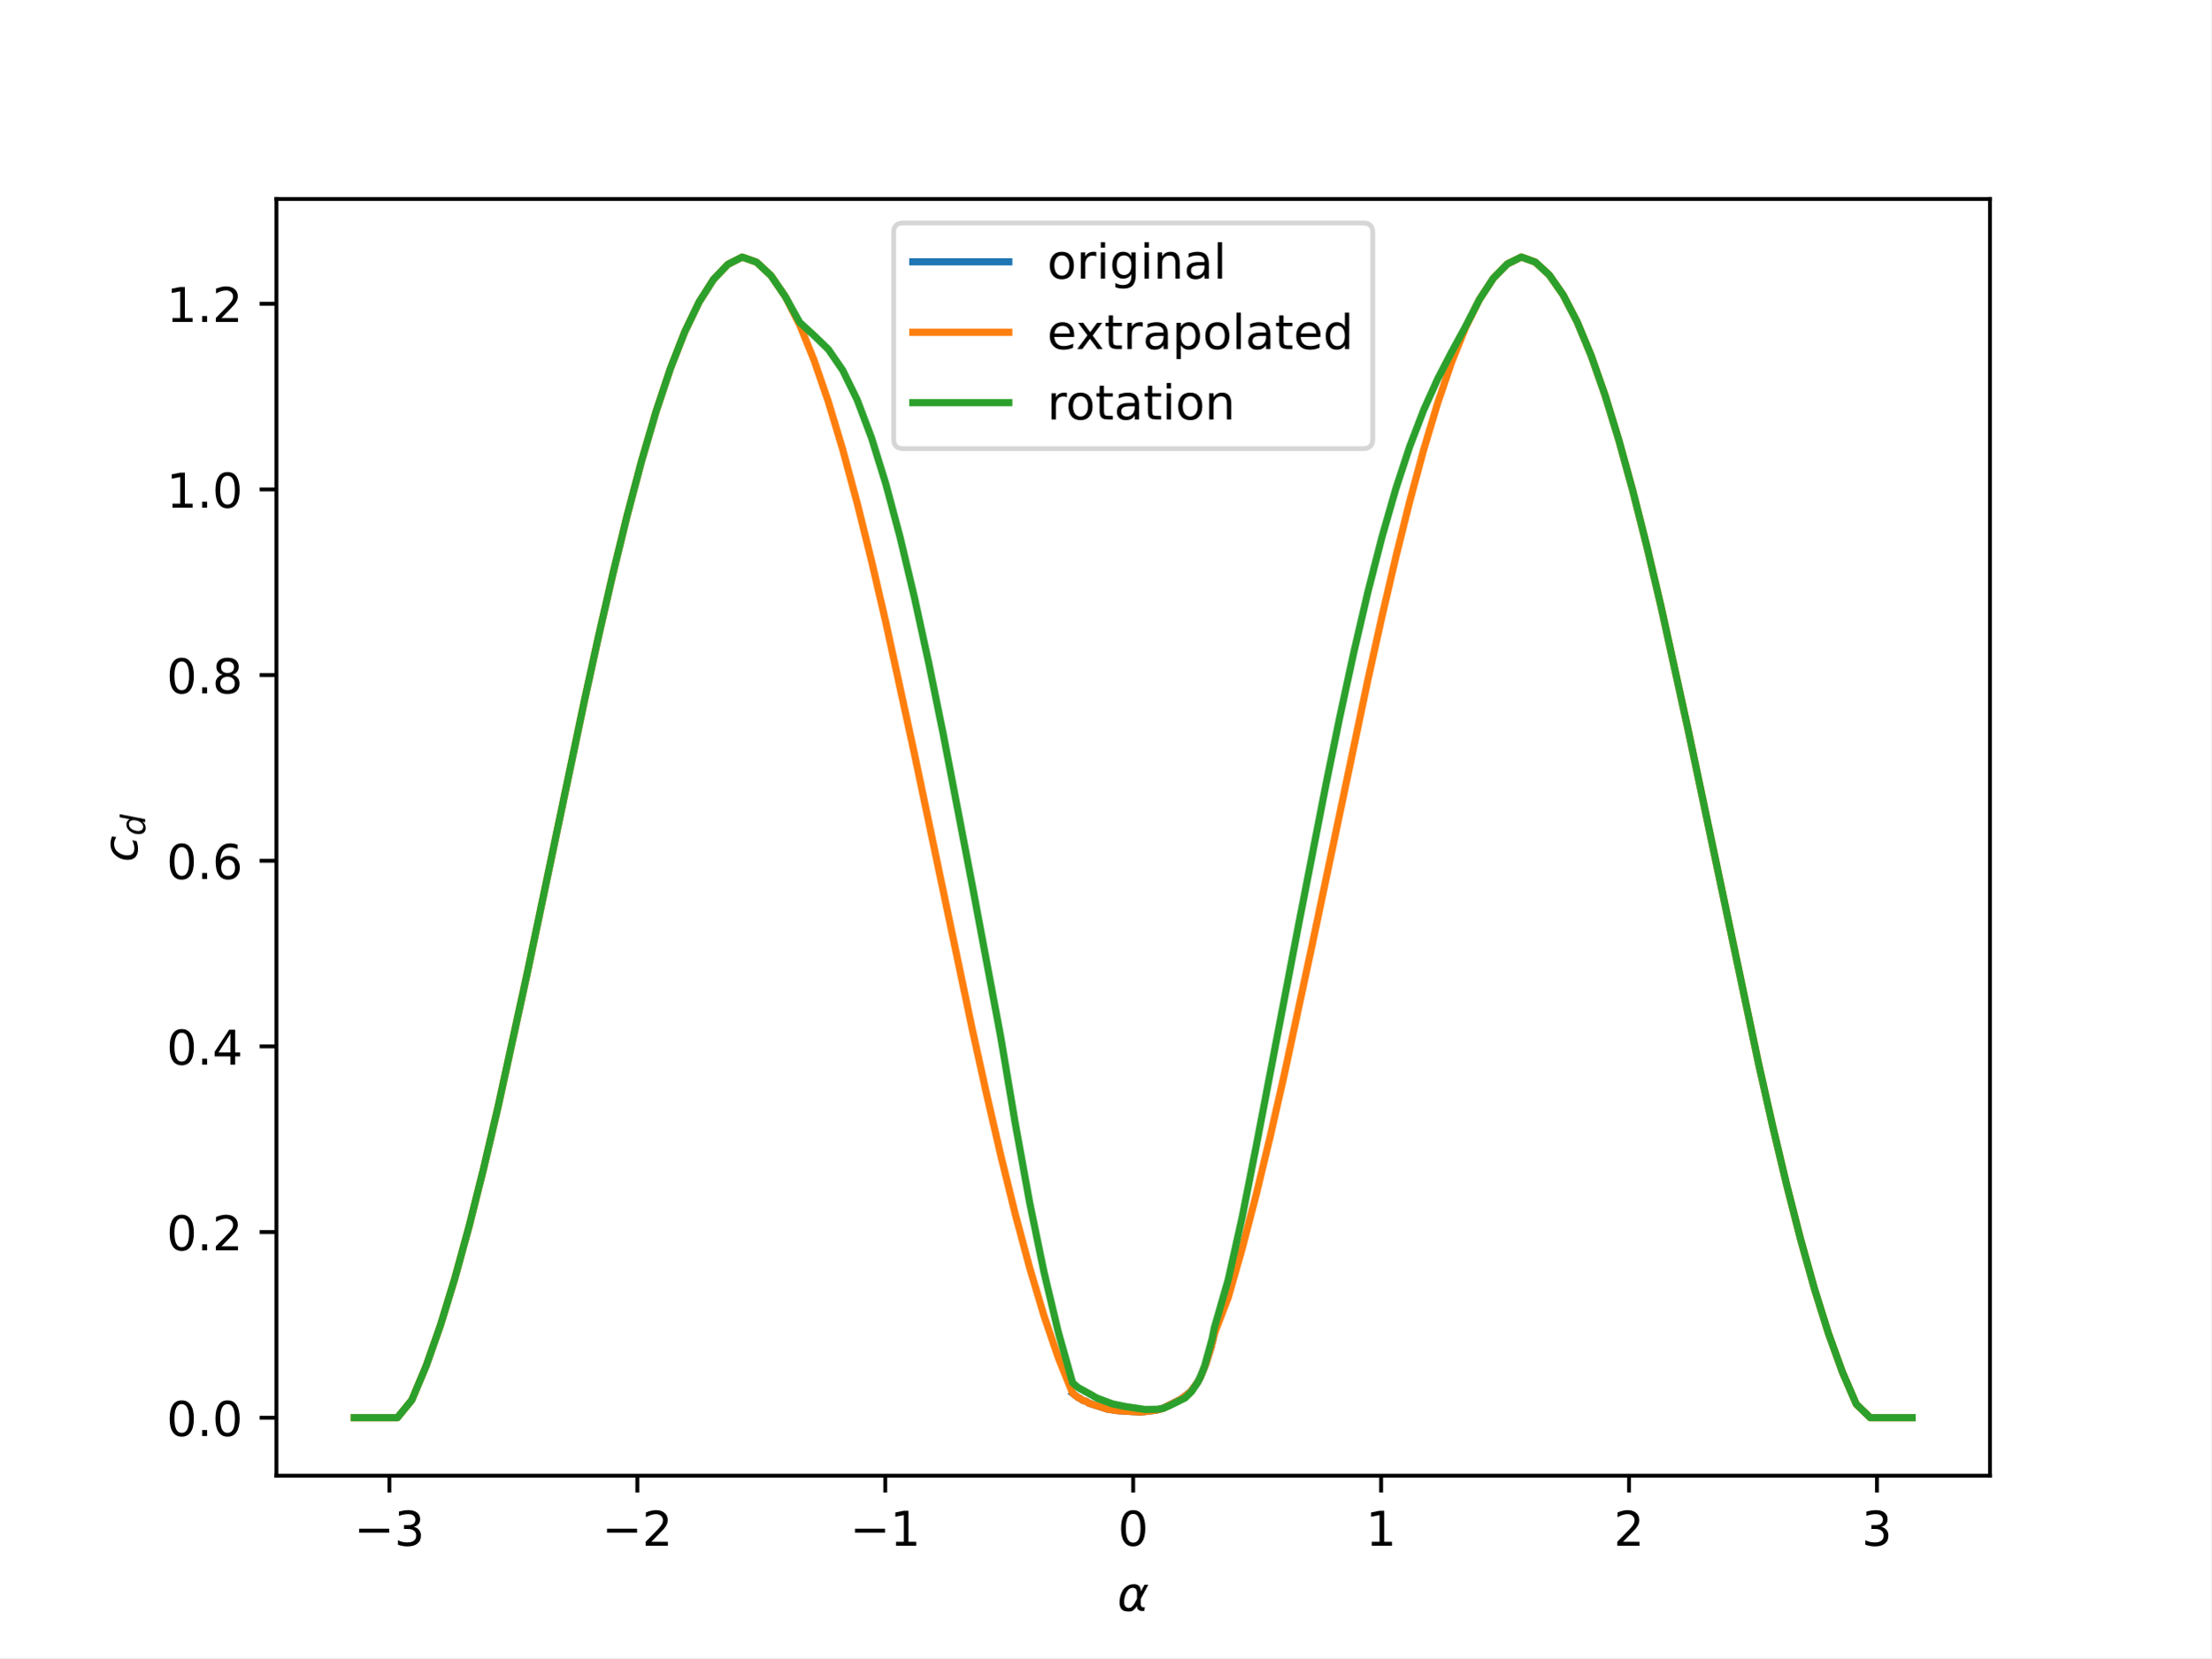
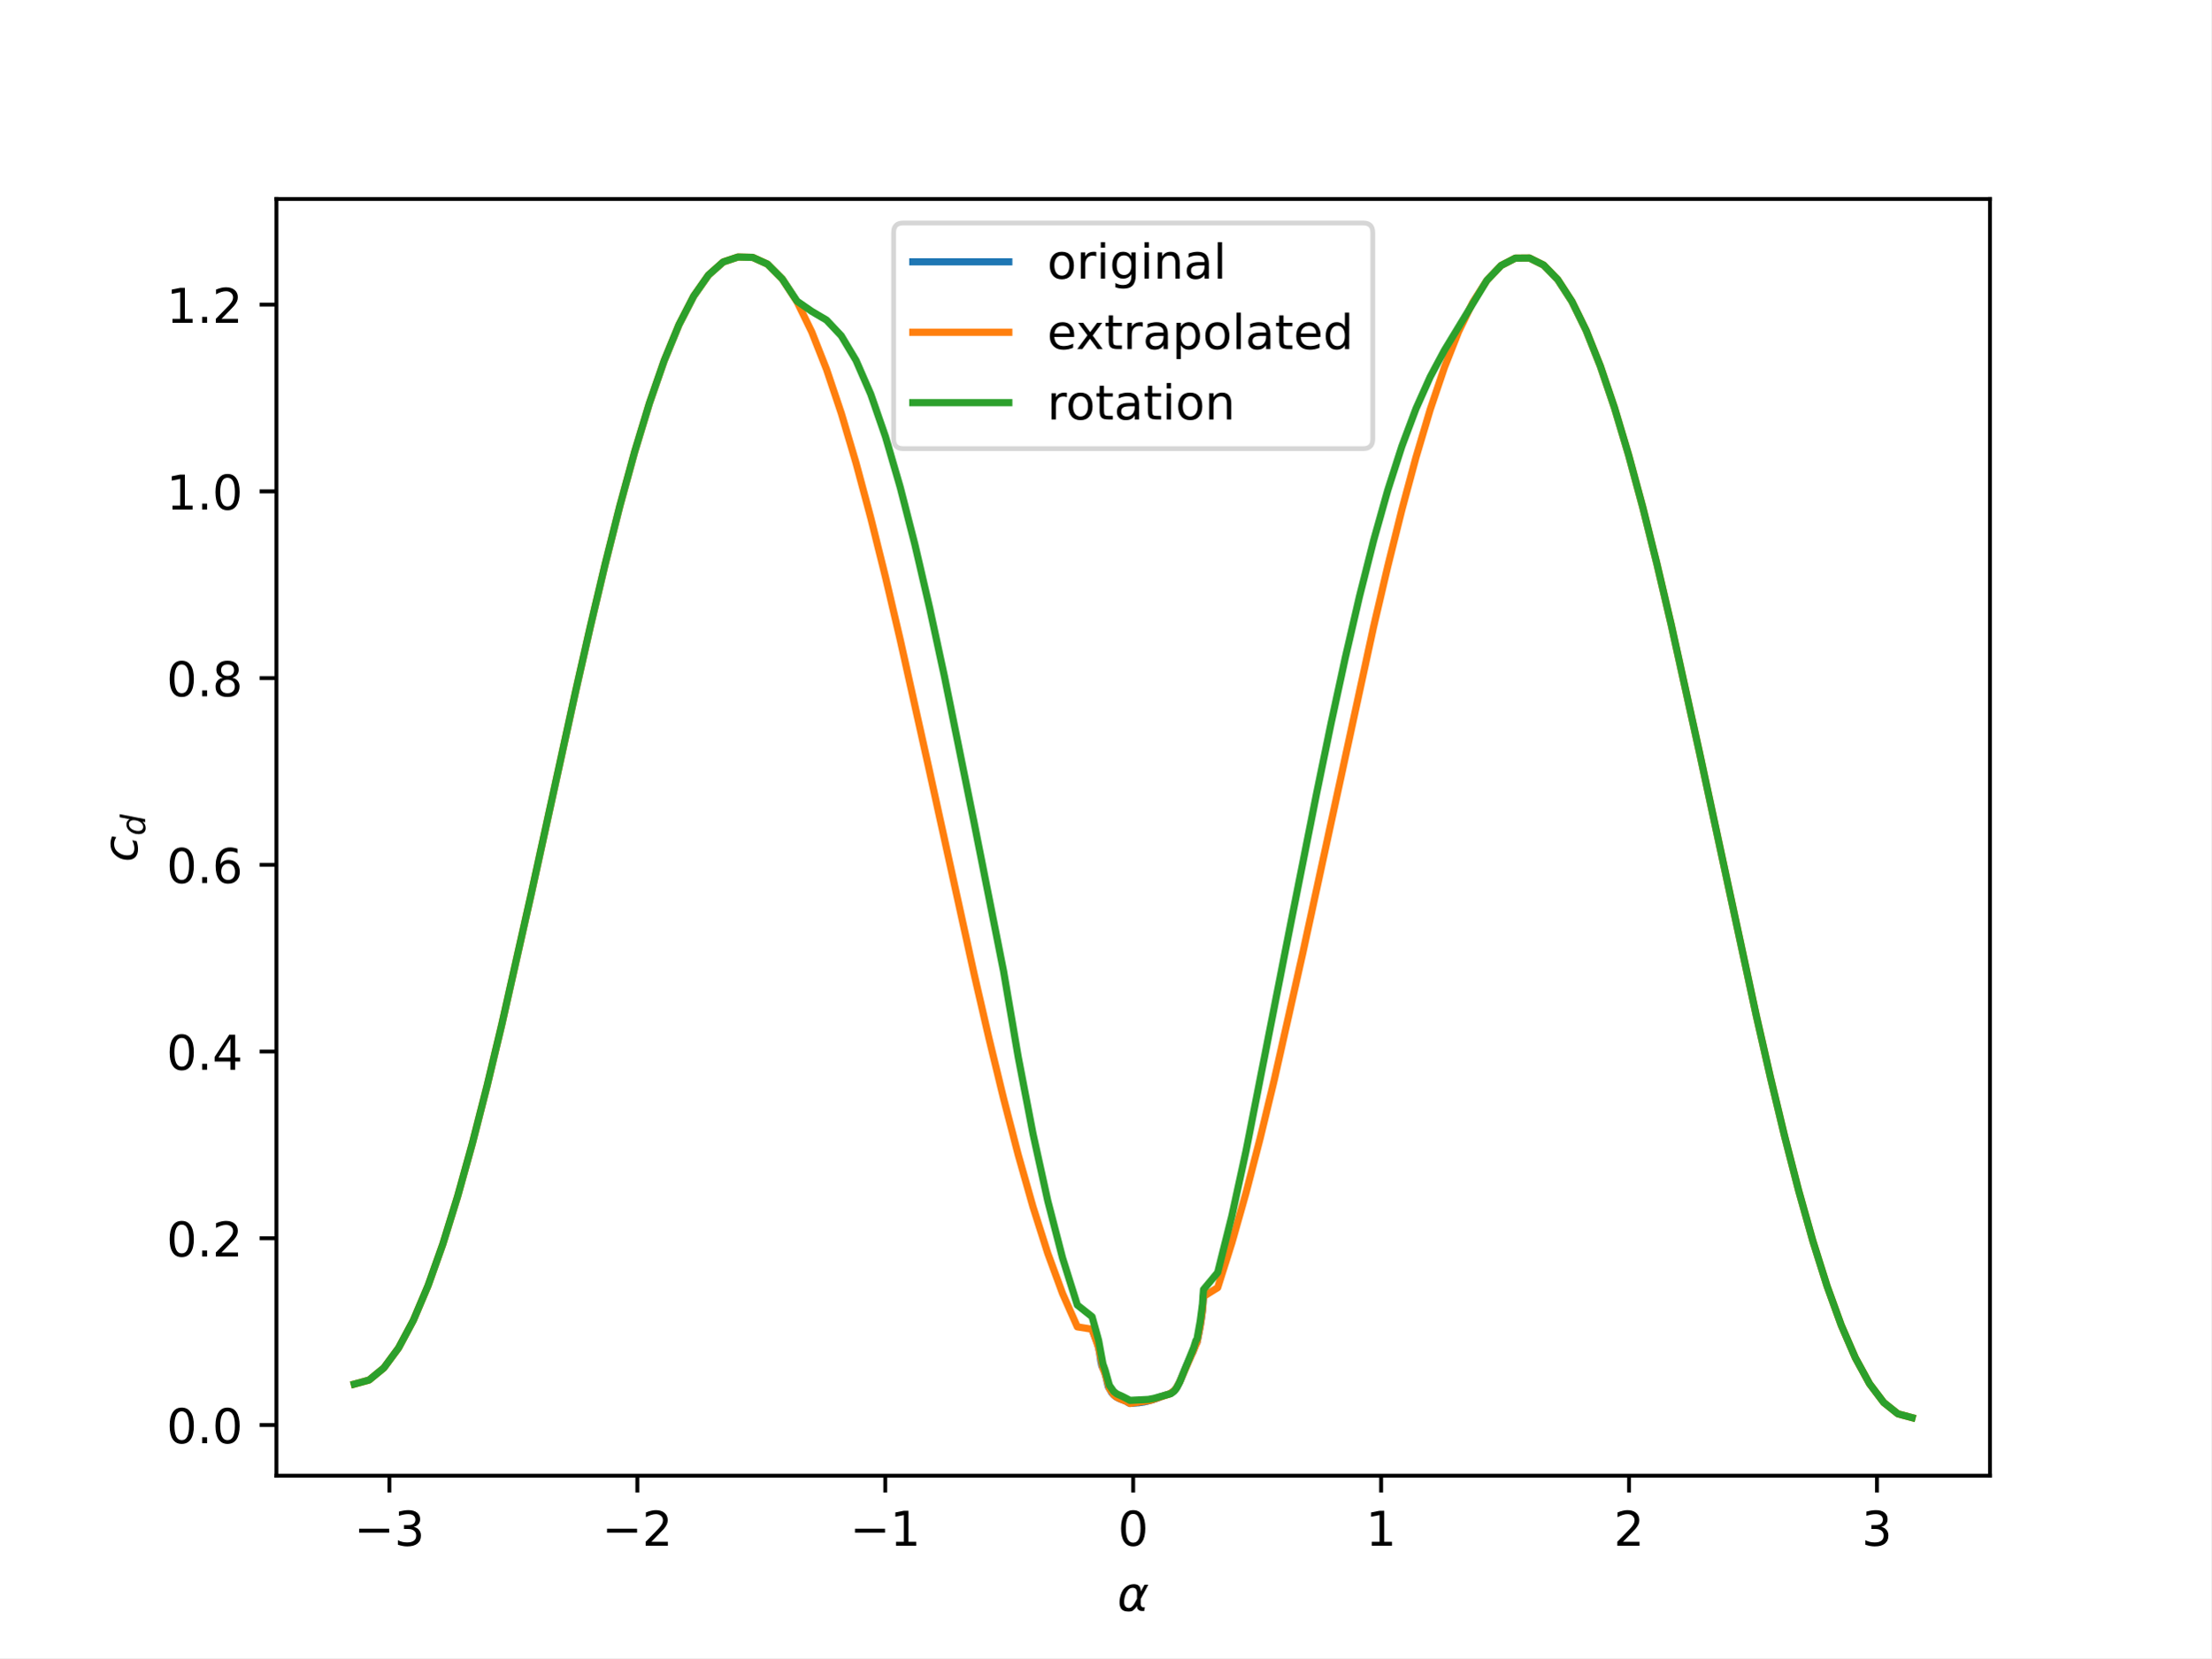
<svg xmlns="http://www.w3.org/2000/svg" xmlns:xlink="http://www.w3.org/1999/xlink" width="460.8pt" height="345.6pt" viewBox="0 0 460.8 345.6" version="1.1">
  <defs>
    <style type="text/css">*{stroke-linejoin: round; stroke-linecap: butt}</style>
  </defs>
  <g id="figure_1">
    <g id="patch_1">
      <path d="M 0 345.6  L 460.8 345.6  L 460.8 0  L 0 0  z " style="fill: #ffffff" />
    </g>
    <g id="axes_1">
      <g id="patch_2">
        <path d="M 57.6 307.584  L 414.72 307.584  L 414.72 41.472  L 57.6 41.472  z " style="fill: #ffffff" />
      </g>
      <g id="matplotlib.axis_1">
        <g id="xtick_1">
          <g id="line2d_1">
            <defs>
-               <path id="m5f6e897b97" d="M 0 0  L 0 3.5  " style="stroke: #000000; stroke-width: 0.8" />
-             </defs>
-             <g>
-               <use xlink:href="#m5f6e897b97" x="81.149" y="307.584" style="stroke: #000000; stroke-width: 0.8" />
+               <path id="m666f9e4e86" d="M 0 0  L 0 3.5  " style="stroke: #000000; stroke-width: 0.8" />
+             </defs>
+             <g>
+               <use xlink:href="#m666f9e4e86" x="81.149" y="307.584" style="stroke: #000000; stroke-width: 0.8" />
            </g>
          </g>
          <g id="text_1">
-             <g transform="translate(73.77778 322.1824)scale(0.1 -0.1)">
+             <g transform="translate(73.77778 322.1824) scale(0.1 -0.1)">
              <defs>
                <path id="DejaVuSans-2212" d="M 678 2272  L 4684 2272  L 4684 1741  L 678 1741  L 678 2272  z " transform="scale(0.015625)" />
                <path id="DejaVuSans-33" d="M 2597 2516  Q 3050 2419 3304 2112  Q 3559 1806 3559 1356  Q 3559 666 3084 287  Q 2609 -91 1734 -91  Q 1441 -91 1130 -33  Q 819 25 488 141  L 488 750  Q 750 597 1062 519  Q 1375 441 1716 441  Q 2309 441 2620 675  Q 2931 909 2931 1356  Q 2931 1769 2642 2001  Q 2353 2234 1838 2234  L 1294 2234  L 1294 2753  L 1863 2753  Q 2328 2753 2575 2939  Q 2822 3125 2822 3475  Q 2822 3834 2567 4026  Q 2313 4219 1838 4219  Q 1578 4219 1281 4162  Q 984 4106 628 3988  L 628 4550  Q 988 4650 1302 4700  Q 1616 4750 1894 4750  Q 2613 4750 3031 4423  Q 3450 4097 3450 3541  Q 3450 3153 3228 2886  Q 3006 2619 2597 2516  z " transform="scale(0.015625)" />
              </defs>
              <use xlink:href="#DejaVuSans-2212" />
              <use xlink:href="#DejaVuSans-33" x="83.789" />
            </g>
          </g>
        </g>
        <g id="xtick_2">
          <g id="line2d_2">
            <g>
-               <use xlink:href="#m5f6e897b97" x="132.819" y="307.584" style="stroke: #000000; stroke-width: 0.8" />
+               <use xlink:href="#m666f9e4e86" x="132.819" y="307.584" style="stroke: #000000; stroke-width: 0.8" />
            </g>
          </g>
          <g id="text_2">
-             <g transform="translate(125.4482 322.1824)scale(0.1 -0.1)">
+             <g transform="translate(125.4482 322.1824) scale(0.1 -0.1)">
              <defs>
                <path id="DejaVuSans-32" d="M 1228 531  L 3431 531  L 3431 0  L 469 0  L 469 531  Q 828 903 1448 1529  Q 2069 2156 2228 2338  Q 2531 2678 2651 2914  Q 2772 3150 2772 3378  Q 2772 3750 2511 3984  Q 2250 4219 1831 4219  Q 1534 4219 1204 4116  Q 875 4013 500 3803  L 500 4441  Q 881 4594 1212 4672  Q 1544 4750 1819 4750  Q 2544 4750 2975 4387  Q 3406 4025 3406 3419  Q 3406 3131 3298 2873  Q 3191 2616 2906 2266  Q 2828 2175 2409 1742  Q 1991 1309 1228 531  z " transform="scale(0.015625)" />
              </defs>
              <use xlink:href="#DejaVuSans-2212" />
              <use xlink:href="#DejaVuSans-32" x="83.789" />
            </g>
          </g>
        </g>
        <g id="xtick_3">
          <g id="line2d_3">
            <g>
-               <use xlink:href="#m5f6e897b97" x="184.49" y="307.584" style="stroke: #000000; stroke-width: 0.8" />
+               <use xlink:href="#m666f9e4e86" x="184.49" y="307.584" style="stroke: #000000; stroke-width: 0.8" />
            </g>
          </g>
          <g id="text_3">
-             <g transform="translate(177.1185 322.1824)scale(0.1 -0.1)">
+             <g transform="translate(177.1185 322.1824) scale(0.1 -0.1)">
              <defs>
                <path id="DejaVuSans-31" d="M 794 531  L 1825 531  L 1825 4091  L 703 3866  L 703 4441  L 1819 4666  L 2450 4666  L 2450 531  L 3481 531  L 3481 0  L 794 0  L 794 531  z " transform="scale(0.015625)" />
              </defs>
              <use xlink:href="#DejaVuSans-2212" />
              <use xlink:href="#DejaVuSans-31" x="83.789" />
            </g>
          </g>
        </g>
        <g id="xtick_4">
          <g id="line2d_4">
            <g>
-               <use xlink:href="#m5f6e897b97" x="236.16" y="307.584" style="stroke: #000000; stroke-width: 0.8" />
+               <use xlink:href="#m666f9e4e86" x="236.16" y="307.584" style="stroke: #000000; stroke-width: 0.8" />
            </g>
          </g>
          <g id="text_4">
-             <g transform="translate(232.9787 322.1824)scale(0.1 -0.1)">
+             <g transform="translate(232.9787 322.1824) scale(0.1 -0.1)">
              <defs>
                <path id="DejaVuSans-30" d="M 2034 4250  Q 1547 4250 1301 3770  Q 1056 3291 1056 2328  Q 1056 1369 1301 889  Q 1547 409 2034 409  Q 2525 409 2770 889  Q 3016 1369 3016 2328  Q 3016 3291 2770 3770  Q 2525 4250 2034 4250  z M 2034 4750  Q 2819 4750 3233 4129  Q 3647 3509 3647 2328  Q 3647 1150 3233 529  Q 2819 -91 2034 -91  Q 1250 -91 836 529  Q 422 1150 422 2328  Q 422 3509 836 4129  Q 1250 4750 2034 4750  z " transform="scale(0.015625)" />
              </defs>
              <use xlink:href="#DejaVuSans-30" />
            </g>
          </g>
        </g>
        <g id="xtick_5">
          <g id="line2d_5">
            <g>
-               <use xlink:href="#m5f6e897b97" x="287.83" y="307.584" style="stroke: #000000; stroke-width: 0.8" />
+               <use xlink:href="#m666f9e4e86" x="287.83" y="307.584" style="stroke: #000000; stroke-width: 0.8" />
            </g>
          </g>
          <g id="text_5">
-             <g transform="translate(284.6491 322.1824)scale(0.1 -0.1)">
+             <g transform="translate(284.6491 322.1824) scale(0.1 -0.1)">
              <use xlink:href="#DejaVuSans-31" />
            </g>
          </g>
        </g>
        <g id="xtick_6">
          <g id="line2d_6">
            <g>
-               <use xlink:href="#m5f6e897b97" x="339.501" y="307.584" style="stroke: #000000; stroke-width: 0.8" />
+               <use xlink:href="#m666f9e4e86" x="339.501" y="307.584" style="stroke: #000000; stroke-width: 0.8" />
            </g>
          </g>
          <g id="text_6">
-             <g transform="translate(336.3195 322.1824)scale(0.1 -0.1)">
+             <g transform="translate(336.3195 322.1824) scale(0.1 -0.1)">
              <use xlink:href="#DejaVuSans-32" />
            </g>
          </g>
        </g>
        <g id="xtick_7">
          <g id="line2d_7">
            <g>
-               <use xlink:href="#m5f6e897b97" x="391.171" y="307.584" style="stroke: #000000; stroke-width: 0.8" />
+               <use xlink:href="#m666f9e4e86" x="391.171" y="307.584" style="stroke: #000000; stroke-width: 0.8" />
            </g>
          </g>
          <g id="text_7">
-             <g transform="translate(387.9899 322.1824)scale(0.1 -0.1)">
+             <g transform="translate(387.9899 322.1824) scale(0.1 -0.1)">
              <use xlink:href="#DejaVuSans-33" />
            </g>
          </g>
        </g>
        <g id="text_8">
-           <g transform="translate(232.86 335.8606)scale(0.1 -0.1)">
+           <g transform="translate(232.86 335.8606) scale(0.1 -0.1)">
            <defs>
              <path id="DejaVuSans-Oblique-3b1" d="M 2619 1628  L 2622 2350  Q 2625 3088 2069 3091  Q 1653 3094 1394 2747  Q 1069 2319 959 1747  Q 825 1059 994 731  Q 1169 397 1547 397  Q 1966 397 2319 1063  L 2619 1628  z M 2166 3578  Q 3141 3594 3128 2584  Q 3128 2584 3616 3500  L 4128 3500  L 3119 1603  L 3109 919  Q 3109 766 3194 638  Q 3291 488 3391 488  L 3669 488  L 3575 0  L 3228 0  Q 2934 0 2722 263  Q 2622 394 2619 669  Q 2416 334 2066 50  Q 1900 -81 1453 -78  Q 722 -72 456 397  Q 184 884 353 1747  Q 534 2675 1009 3097  Q 1544 3569 2166 3578  z " transform="scale(0.015625)" />
            </defs>
            <use xlink:href="#DejaVuSans-Oblique-3b1" transform="translate(0 0.84375)" />
          </g>
        </g>
      </g>
      <g id="matplotlib.axis_2">
        <g id="ytick_1">
          <g id="line2d_8">
            <defs>
-               <path id="m1dc36ccfe3" d="M 0 0  L -3.5 0  " style="stroke: #000000; stroke-width: 0.8" />
-             </defs>
-             <g>
-               <use xlink:href="#m1dc36ccfe3" x="57.6" y="295.507" style="stroke: #000000; stroke-width: 0.8" />
+               <path id="m354deaa682" d="M 0 0  L -3.5 0  " style="stroke: #000000; stroke-width: 0.8" />
+             </defs>
+             <g>
+               <use xlink:href="#m354deaa682" x="57.6" y="297.018" style="stroke: #000000; stroke-width: 0.8" />
            </g>
          </g>
          <g id="text_9">
-             <g transform="translate(34.69687 299.3066)scale(0.1 -0.1)">
+             <g transform="translate(34.69687 300.817) scale(0.1 -0.1)">
              <defs>
                <path id="DejaVuSans-2e" d="M 684 794  L 1344 794  L 1344 0  L 684 0  L 684 794  z " transform="scale(0.015625)" />
              </defs>
              <use xlink:href="#DejaVuSans-30" />
              <use xlink:href="#DejaVuSans-2e" x="63.623" />
              <use xlink:href="#DejaVuSans-30" x="95.41" />
            </g>
          </g>
        </g>
        <g id="ytick_2">
          <g id="line2d_9">
            <g>
-               <use xlink:href="#m1dc36ccfe3" x="57.6" y="256.807" style="stroke: #000000; stroke-width: 0.8" />
+               <use xlink:href="#m354deaa682" x="57.6" y="258.096" style="stroke: #000000; stroke-width: 0.8" />
            </g>
          </g>
          <g id="text_10">
-             <g transform="translate(34.69687 260.6066)scale(0.1 -0.1)">
+             <g transform="translate(34.69687 261.8951) scale(0.1 -0.1)">
              <use xlink:href="#DejaVuSans-30" />
              <use xlink:href="#DejaVuSans-2e" x="63.623" />
              <use xlink:href="#DejaVuSans-32" x="95.41" />
            </g>
          </g>
        </g>
        <g id="ytick_3">
          <g id="line2d_10">
            <g>
-               <use xlink:href="#m1dc36ccfe3" x="57.6" y="218.107" style="stroke: #000000; stroke-width: 0.8" />
+               <use xlink:href="#m354deaa682" x="57.6" y="219.174" style="stroke: #000000; stroke-width: 0.8" />
            </g>
          </g>
          <g id="text_11">
-             <g transform="translate(34.69687 221.9067)scale(0.1 -0.1)">
+             <g transform="translate(34.69687 222.9732) scale(0.1 -0.1)">
              <defs>
                <path id="DejaVuSans-34" d="M 2419 4116  L 825 1625  L 2419 1625  L 2419 4116  z M 2253 4666  L 3047 4666  L 3047 1625  L 3713 1625  L 3713 1100  L 3047 1100  L 3047 0  L 2419 0  L 2419 1100  L 313 1100  L 313 1709  L 2253 4666  z " transform="scale(0.015625)" />
              </defs>
              <use xlink:href="#DejaVuSans-30" />
              <use xlink:href="#DejaVuSans-2e" x="63.623" />
              <use xlink:href="#DejaVuSans-34" x="95.41" />
            </g>
          </g>
        </g>
        <g id="ytick_4">
          <g id="line2d_11">
            <g>
-               <use xlink:href="#m1dc36ccfe3" x="57.6" y="179.408" style="stroke: #000000; stroke-width: 0.8" />
+               <use xlink:href="#m354deaa682" x="57.6" y="180.252" style="stroke: #000000; stroke-width: 0.8" />
            </g>
          </g>
          <g id="text_12">
-             <g transform="translate(34.69687 183.2068)scale(0.1 -0.1)">
+             <g transform="translate(34.69687 184.0513) scale(0.1 -0.1)">
              <defs>
                <path id="DejaVuSans-36" d="M 2113 2584  Q 1688 2584 1439 2293  Q 1191 2003 1191 1497  Q 1191 994 1439 701  Q 1688 409 2113 409  Q 2538 409 2786 701  Q 3034 994 3034 1497  Q 3034 2003 2786 2293  Q 2538 2584 2113 2584  z M 3366 4563  L 3366 3988  Q 3128 4100 2886 4159  Q 2644 4219 2406 4219  Q 1781 4219 1451 3797  Q 1122 3375 1075 2522  Q 1259 2794 1537 2939  Q 1816 3084 2150 3084  Q 2853 3084 3261 2657  Q 3669 2231 3669 1497  Q 3669 778 3244 343  Q 2819 -91 2113 -91  Q 1303 -91 875 529  Q 447 1150 447 2328  Q 447 3434 972 4092  Q 1497 4750 2381 4750  Q 2619 4750 2861 4703  Q 3103 4656 3366 4563  z " transform="scale(0.015625)" />
              </defs>
              <use xlink:href="#DejaVuSans-30" />
              <use xlink:href="#DejaVuSans-2e" x="63.623" />
              <use xlink:href="#DejaVuSans-36" x="95.41" />
            </g>
          </g>
        </g>
        <g id="ytick_5">
          <g id="line2d_12">
            <g>
-               <use xlink:href="#m1dc36ccfe3" x="57.6" y="140.708" style="stroke: #000000; stroke-width: 0.8" />
+               <use xlink:href="#m354deaa682" x="57.6" y="141.33" style="stroke: #000000; stroke-width: 0.8" />
            </g>
          </g>
          <g id="text_13">
-             <g transform="translate(34.69687 144.5068)scale(0.1 -0.1)">
+             <g transform="translate(34.69687 145.1294) scale(0.1 -0.1)">
              <defs>
                <path id="DejaVuSans-38" d="M 2034 2216  Q 1584 2216 1326 1975  Q 1069 1734 1069 1313  Q 1069 891 1326 650  Q 1584 409 2034 409  Q 2484 409 2743 651  Q 3003 894 3003 1313  Q 3003 1734 2745 1975  Q 2488 2216 2034 2216  z M 1403 2484  Q 997 2584 770 2862  Q 544 3141 544 3541  Q 544 4100 942 4425  Q 1341 4750 2034 4750  Q 2731 4750 3128 4425  Q 3525 4100 3525 3541  Q 3525 3141 3298 2862  Q 3072 2584 2669 2484  Q 3125 2378 3379 2068  Q 3634 1759 3634 1313  Q 3634 634 3220 271  Q 2806 -91 2034 -91  Q 1263 -91 848 271  Q 434 634 434 1313  Q 434 1759 690 2068  Q 947 2378 1403 2484  z M 1172 3481  Q 1172 3119 1398 2916  Q 1625 2713 2034 2713  Q 2441 2713 2670 2916  Q 2900 3119 2900 3481  Q 2900 3844 2670 4047  Q 2441 4250 2034 4250  Q 1625 4250 1398 4047  Q 1172 3844 1172 3481  z " transform="scale(0.015625)" />
              </defs>
              <use xlink:href="#DejaVuSans-30" />
              <use xlink:href="#DejaVuSans-2e" x="63.623" />
              <use xlink:href="#DejaVuSans-38" x="95.41" />
            </g>
          </g>
        </g>
        <g id="ytick_6">
          <g id="line2d_13">
            <g>
-               <use xlink:href="#m1dc36ccfe3" x="57.6" y="102.008" style="stroke: #000000; stroke-width: 0.8" />
+               <use xlink:href="#m354deaa682" x="57.6" y="102.408" style="stroke: #000000; stroke-width: 0.8" />
            </g>
          </g>
          <g id="text_14">
-             <g transform="translate(34.69687 105.8069)scale(0.1 -0.1)">
+             <g transform="translate(34.69687 106.2074) scale(0.1 -0.1)">
              <use xlink:href="#DejaVuSans-31" />
              <use xlink:href="#DejaVuSans-2e" x="63.623" />
              <use xlink:href="#DejaVuSans-30" x="95.41" />
            </g>
          </g>
        </g>
        <g id="ytick_7">
          <g id="line2d_14">
            <g>
-               <use xlink:href="#m1dc36ccfe3" x="57.6" y="63.308" style="stroke: #000000; stroke-width: 0.8" />
+               <use xlink:href="#m354deaa682" x="57.6" y="63.486" style="stroke: #000000; stroke-width: 0.8" />
            </g>
          </g>
          <g id="text_15">
-             <g transform="translate(34.69687 67.10697)scale(0.1 -0.1)">
+             <g transform="translate(34.69687 67.28553) scale(0.1 -0.1)">
              <use xlink:href="#DejaVuSans-31" />
              <use xlink:href="#DejaVuSans-2e" x="63.623" />
              <use xlink:href="#DejaVuSans-32" x="95.41" />
            </g>
          </g>
        </g>
        <g id="text_16">
-           <g transform="translate(28.61719 179.678)rotate(-90)scale(0.1 -0.1)">
+           <g transform="translate(28.61719 179.678) rotate(-90) scale(0.1 -0.1)">
            <defs>
              <path id="DejaVuSans-Oblique-63" d="M 3431 3366  L 3316 2797  Q 3109 2947 2876 3022  Q 2644 3097 2394 3097  Q 2119 3097 1870 3000  Q 1622 2903 1453 2725  Q 1184 2453 1037 2087  Q 891 1722 891 1331  Q 891 859 1127 628  Q 1363 397 1844 397  Q 2081 397 2348 469  Q 2616 541 2906 684  L 2797 116  Q 2547 13 2283 -39  Q 2019 -91 1741 -91  Q 1044 -91 669 257  Q 294 606 294 1253  Q 294 1797 489 2255  Q 684 2713 1069 3078  Q 1331 3328 1684 3456  Q 2038 3584 2456 3584  Q 2700 3584 2940 3529  Q 3181 3475 3431 3366  z " transform="scale(0.015625)" />
              <path id="DejaVuSans-Oblique-64" d="M 2675 525  Q 2444 222 2128 65  Q 1813 -91 1428 -91  Q 903 -91 598 267  Q 294 625 294 1247  Q 294 1766 478 2236  Q 663 2706 1013 3078  Q 1244 3325 1534 3454  Q 1825 3584 2144 3584  Q 2481 3584 2739 3421  Q 2997 3259 3138 2956  L 3513 4863  L 4091 4863  L 3144 0  L 2566 0  L 2675 525  z M 891 1350  Q 891 897 1095 644  Q 1300 391 1663 391  Q 1931 391 2161 520  Q 2391 650 2566 903  Q 2750 1166 2856 1509  Q 2963 1853 2963 2188  Q 2963 2622 2758 2865  Q 2553 3109 2194 3109  Q 1922 3109 1687 2981  Q 1453 2853 1288 2613  Q 1106 2353 998 2009  Q 891 1666 891 1350  z " transform="scale(0.015625)" />
            </defs>
            <use xlink:href="#DejaVuSans-Oblique-63" />
-             <use xlink:href="#DejaVuSans-Oblique-64" transform="translate(54.98047 -16.40625)scale(0.7)" />
+             <use xlink:href="#DejaVuSans-Oblique-64" transform="translate(54.98047 -16.40625) scale(0.7)" />
          </g>
        </g>
      </g>
      <g id="line2d_15">
-         <path d="M 223.535 290.405  L 224.662 291.283  L 225.113 291.486  L 225.564 291.842  L 226.465 292.131  L 226.916 292.471  L 230.749 293.698  L 233.004 294.035  L 237.738 294.325  L 240.895 293.934  L 242.247 293.594  L 243.149 293.147  L 244.727 292.351  L 246.08 291.664  L 248.109 290.097  L 249.462 288.288  L 250.138 287.129  L 251.265 284.364  L 252.393 280.834  L 253.069 278.015  L 253.069 278.015  " clip-path="url(#p705ce924a4)" style="fill: none; stroke: #1f77b4; stroke-width: 1.5; stroke-linecap: square" />
+         <path d="M 227.593 277.057  L 227.818 277.656  L 228.044 278.248  L 228.269 278.835  L 228.495 279.411  L 228.72 280.024  L 228.945 280.859  L 229.171 282.011  L 229.396 283.615  L 229.622 284.687  L 229.847 285.172  L 230.073 285.633  L 230.298 286.279  L 230.524 287.073  L 230.749 288.114  L 230.975 289.043  L 231.2 289.416  L 231.425 289.784  L 231.651 290.238  L 231.876 290.496  L 232.102 290.73  L 232.327 290.944  L 232.553 291.121  L 232.778 291.253  L 233.004 291.38  L 233.229 291.489  L 233.455 291.582  L 233.68 291.67  L 233.905 291.752  L 234.131 291.845  L 234.356 291.925  L 234.582 292.03  L 234.807 292.123  L 235.033 292.287  L 235.258 292.419  L 235.484 292.526  L 235.709 292.497  L 235.935 292.476  L 236.16 292.485  L 236.385 292.448  L 236.611 292.441  L 236.836 292.425  L 237.062 292.386  L 237.287 292.402  L 237.513 292.341  L 237.738 292.308  L 237.964 292.297  L 238.189 292.23  L 238.415 292.227  L 238.64 292.158  L 238.865 292.094  L 239.091 292.081  L 239.316 291.985  L 239.542 291.942  L 239.767 291.882  L 239.993 291.789  L 240.218 291.781  L 240.444 291.658  L 240.669 291.578  L 240.895 291.543  L 241.12 291.419  L 241.345 291.349  L 241.571 291.294  L 241.796 291.166  L 242.022 291.084  L 242.247 291.053  L 242.473 290.934  L 242.698 290.856  L 242.924 290.792  L 243.149 290.726  L 243.375 290.65  L 243.6 290.572  L 243.825 290.51  L 244.051 290.356  L 244.276 290.206  L 244.502 290.062  L 244.727 289.823  L 244.953 289.59  L 245.178 289.27  L 245.404 288.916  L 245.629 288.494  L 245.855 288.023  L 246.08 287.505  L 246.305 286.96  L 246.531 286.404  L 246.756 285.843  L 246.982 285.293  L 247.207 284.763  L 247.433 284.267  L 247.658 283.759  L 247.884 283.282  L 248.109 282.807  L 248.335 282.298  L 248.56 281.899  L 248.785 281.334  L 249.011 280.632  L 249.236 280.015  L 249.462 279.762  L 249.687 278.695  L 249.913 277.551  L 250.138 276.304  L 250.364 274.906  L 250.589 273.166  L 250.815 270.228  " clip-path="url(#pe698368549)" style="fill: none; stroke: #1f77b4; stroke-width: 1.5; stroke-linecap: square" />
      </g>
      <g id="line2d_16">
-         <path d="M 73.833 295.488  L 82.815 295.488  L 85.809 291.826  L 88.803 284.705  L 91.797 276.195  L 94.791 266.41  L 97.785 255.478  L 100.779 243.543  L 103.773 230.765  L 109.761 203.356  L 121.737 146.275  L 124.731 132.627  L 127.725 119.593  L 130.719 107.343  L 133.713 96.037  L 136.707 85.821  L 139.702 76.827  L 142.696 69.172  L 145.69 62.951  L 148.684 58.244  L 151.678 55.108  L 154.672 53.58  L 157.666 54.639  L 160.66 57.429  L 163.654 61.799  L 166.648 67.698  L 169.642 75.05  L 172.636 83.763  L 175.63 93.724  L 178.624 104.806  L 181.618 116.865  L 184.612 129.743  L 190.6 157.276  L 202.576 214.319  L 205.57 227.898  L 208.564 240.838  L 211.558 252.969  L 214.552 264.132  L 217.546 274.177  L 220.541 282.974  L 223.535 290.405  L 224.662 291.283  L 225.113 291.486  L 225.564 291.842  L 226.465 292.131  L 226.916 292.471  L 230.749 293.698  L 233.004 294.035  L 237.738 294.325  L 240.895 293.934  L 242.247 293.594  L 243.149 293.147  L 244.727 292.351  L 246.08 291.664  L 248.109 290.097  L 249.462 288.288  L 250.138 287.129  L 251.265 284.364  L 252.393 280.834  L 253.069 278.015  L 255.977 270.395  L 258.886 260.197  L 261.794 248.995  L 264.703 236.93  L 267.611 224.151  L 273.428 197.094  L 285.061 141.747  L 287.969 128.655  L 290.878 116.192  L 293.786 104.511  L 296.695 93.756  L 299.603 84.058  L 302.511 75.535  L 305.42 68.291  L 308.328 62.412  L 311.236 57.967  L 314.145 55.008  L 317.053 53.568  L 319.961 54.625  L 322.87 57.303  L 325.778 61.474  L 328.687 67.091  L 331.595 74.088  L 334.503 82.38  L 337.412 91.868  L 340.32 102.436  L 343.228 113.955  L 346.137 126.284  L 351.953 152.756  L 366.495 221.707  L 369.404 234.602  L 372.312 246.812  L 375.22 258.185  L 378.129 268.579  L 381.037 277.866  L 383.945 285.929  L 386.854 292.668  L 389.762 295.488  L 398.487 295.488  L 398.487 295.488  " clip-path="url(#p705ce924a4)" style="fill: none; stroke: #ff7f0e; stroke-width: 1.5; stroke-linecap: square" />
+         <path d="M 73.833 288.495  L 76.908 287.649  L 79.983 285.124  L 83.058 280.954  L 86.134 275.201  L 89.209 267.946  L 92.284 259.295  L 95.359 249.37  L 98.434 238.314  L 101.51 226.287  L 104.585 213.461  L 110.735 186.159  L 119.961 144.056  L 123.036 130.524  L 126.111 117.574  L 129.186 105.394  L 132.262 94.159  L 135.337 84.035  L 138.412 75.169  L 141.487 67.692  L 144.562 61.715  L 147.638 57.328  L 150.713 54.597  L 153.788 53.568  L 156.863 53.644  L 159.938 55.04  L 163.014 58.13  L 166.089 62.864  L 169.164 69.17  L 172.239 76.955  L 175.314 86.102  L 178.39 96.476  L 181.465 107.928  L 184.54 120.288  L 187.615 133.379  L 193.766 160.984  L 202.991 202.94  L 206.066 216.265  L 209.142 228.935  L 212.217 240.769  L 215.292 251.595  L 218.367 261.258  L 221.442 269.621  L 224.518 276.562  L 227.593 277.057  L 228.945 280.859  L 229.847 285.172  L 230.298 286.279  L 231.2 289.416  L 232.102 290.73  L 232.778 291.253  L 233.68 291.67  L 234.807 292.123  L 235.484 292.526  L 239.767 291.882  L 240.669 291.578  L 241.12 291.419  L 243.825 290.51  L 244.727 289.823  L 245.178 289.27  L 245.855 288.023  L 249.462 279.762  L 250.138 276.304  L 250.589 273.166  L 250.815 270.228  L 253.768 268.39  L 256.721 259.059  L 259.675 248.622  L 262.628 237.214  L 265.582 224.985  L 271.489 198.714  L 286.256 130.652  L 289.209 118.061  L 292.163 106.209  L 295.116 95.253  L 298.07 85.336  L 301.023 76.588  L 303.977 69.125  L 306.93 63.044  L 309.884 58.426  L 312.837 55.332  L 315.791 53.803  L 318.744 53.776  L 321.697 55.245  L 324.651 58.28  L 327.604 62.84  L 330.558 68.867  L 333.511 76.279  L 336.465 84.98  L 339.418 94.855  L 342.372 105.774  L 345.325 117.594  L 348.279 130.16  L 354.185 156.863  L 365.999 211.593  L 368.953 224.504  L 371.906 236.761  L 374.86 248.203  L 377.813 258.68  L 380.767 268.055  L 383.72 276.206  L 386.673 283.025  L 389.627 288.424  L 392.58 292.331  L 395.534 294.696  L 398.487 295.488  L 398.487 295.488  " clip-path="url(#pe698368549)" style="fill: none; stroke: #ff7f0e; stroke-width: 1.5; stroke-linecap: square" />
      </g>
      <g id="line2d_17">
-         <path d="M 73.833 295.488  L 82.815 295.488  L 85.809 291.826  L 88.803 284.705  L 91.797 276.195  L 94.791 266.41  L 97.785 255.478  L 100.779 243.543  L 103.773 230.765  L 109.761 203.356  L 121.737 146.275  L 124.731 132.627  L 127.725 119.593  L 130.719 107.343  L 133.713 96.037  L 136.707 85.821  L 139.702 76.827  L 142.696 69.172  L 145.69 62.951  L 148.684 58.244  L 151.678 55.108  L 154.672 53.58  L 157.666 54.639  L 160.66 57.429  L 163.654 61.799  L 166.648 67.192  L 169.642 69.921  L 172.636 72.822  L 175.63 77.181  L 178.624 83.309  L 181.618 91.237  L 184.612 100.878  L 187.606 112.084  L 190.6 124.667  L 193.594 138.415  L 196.588 153.097  L 202.576 184.28  L 208.564 216.204  L 211.558 234.014  L 214.552 250.496  L 217.546 265.026  L 220.541 277.599  L 223.535 288.219  L 224.662 289.207  L 227.593 290.81  L 228.044 291.095  L 228.72 291.453  L 231.876 292.626  L 234.582 293.176  L 238.64 293.781  L 241.345 293.73  L 242.473 293.519  L 243.825 292.944  L 246.982 291.37  L 248.335 290.026  L 249.687 287.988  L 250.364 286.503  L 251.04 284.74  L 252.618 279.007  L 253.069 276.776  L 255.977 266.677  L 258.886 253.635  L 261.794 238.92  L 270.519 193.327  L 276.336 163.495  L 279.244 149.315  L 282.153 135.902  L 285.061 123.44  L 287.969 112.08  L 290.878 101.937  L 293.786 93.072  L 296.695 85.471  L 299.603 79.013  L 302.511 73.403  L 305.42 68.058  L 308.328 62.412  L 311.236 57.967  L 314.145 55.008  L 317.053 53.568  L 319.961 54.625  L 322.87 57.303  L 325.778 61.474  L 328.687 67.091  L 331.595 74.088  L 334.503 82.38  L 337.412 91.868  L 340.32 102.436  L 343.228 113.955  L 346.137 126.284  L 351.953 152.756  L 366.495 221.707  L 369.404 234.602  L 372.312 246.812  L 375.22 258.185  L 378.129 268.579  L 381.037 277.866  L 383.945 285.929  L 386.854 292.668  L 389.762 295.488  L 398.487 295.488  L 398.487 295.488  " clip-path="url(#p705ce924a4)" style="fill: none; stroke: #2ca02c; stroke-width: 1.5; stroke-linecap: square" />
+         <path d="M 73.833 288.495  L 76.908 287.649  L 79.983 285.124  L 83.058 280.954  L 86.134 275.201  L 89.209 267.946  L 92.284 259.295  L 95.359 249.37  L 98.434 238.314  L 101.51 226.287  L 104.585 213.461  L 110.735 186.159  L 119.961 144.056  L 123.036 130.524  L 126.111 117.574  L 129.186 105.394  L 132.262 94.159  L 135.337 84.035  L 138.412 75.169  L 141.487 67.692  L 144.562 61.715  L 147.638 57.328  L 150.713 54.597  L 153.788 53.568  L 156.863 53.644  L 159.938 55.04  L 163.014 58.13  L 166.089 62.761  L 169.164 64.893  L 172.239 66.703  L 175.314 69.971  L 178.39 75.104  L 181.465 82.155  L 184.54 91.034  L 187.615 101.583  L 190.69 113.597  L 193.766 126.846  L 196.841 141.075  L 202.991 171.401  L 209.142 202.41  L 212.217 220.413  L 215.292 236.388  L 218.367 250.327  L 221.442 262.21  L 224.518 272.014  L 227.593 274.45  L 228.945 279.353  L 229.847 284.279  L 230.298 285.552  L 231.2 288.753  L 232.102 290.036  L 232.778 290.551  L 233.905 291.058  L 235.033 291.634  L 235.484 291.887  L 239.316 291.692  L 240.444 291.479  L 244.051 290.468  L 244.727 289.935  L 245.178 289.365  L 245.855 288.06  L 248.785 280.849  L 249.236 279.398  L 249.462 279.103  L 250.138 275.326  L 250.589 271.92  L 250.815 268.783  L 253.768 265.235  L 256.721 253.436  L 259.675 239.892  L 268.535 194.807  L 274.442 165.09  L 277.396 150.783  L 280.349 137.149  L 283.303 124.392  L 286.256 112.691  L 289.209 102.192  L 292.163 92.993  L 295.116 85.127  L 298.07 78.534  L 301.023 73.013  L 309.884 58.426  L 312.837 55.332  L 315.791 53.803  L 318.744 53.776  L 321.697 55.245  L 324.651 58.28  L 327.604 62.84  L 330.558 68.867  L 333.511 76.279  L 336.465 84.98  L 339.418 94.855  L 342.372 105.774  L 345.325 117.594  L 348.279 130.16  L 354.185 156.863  L 365.999 211.593  L 368.953 224.504  L 371.906 236.761  L 374.86 248.203  L 377.813 258.68  L 380.767 268.055  L 383.72 276.206  L 386.673 283.025  L 389.627 288.424  L 392.58 292.331  L 395.534 294.696  L 398.487 295.488  L 398.487 295.488  " clip-path="url(#pe698368549)" style="fill: none; stroke: #2ca02c; stroke-width: 1.5; stroke-linecap: square" />
      </g>
      <g id="patch_3">
        <path d="M 57.6 307.584  L 57.6 41.472  " style="fill: none; stroke: #000000; stroke-width: 0.8; stroke-linejoin: miter; stroke-linecap: square" />
      </g>
      <g id="patch_4">
        <path d="M 414.72 307.584  L 414.72 41.472  " style="fill: none; stroke: #000000; stroke-width: 0.8; stroke-linejoin: miter; stroke-linecap: square" />
      </g>
      <g id="patch_5">
        <path d="M 57.6 307.584  L 414.72 307.584  " style="fill: none; stroke: #000000; stroke-width: 0.8; stroke-linejoin: miter; stroke-linecap: square" />
      </g>
      <g id="patch_6">
        <path d="M 57.6 41.472  L 414.72 41.472  " style="fill: none; stroke: #000000; stroke-width: 0.8; stroke-linejoin: miter; stroke-linecap: square" />
      </g>
      <g id="legend_1">
        <g id="patch_7">
          <path d="M 188.234 93.506  L 284.086 93.506  Q 286.086 93.506 286.086 91.506  L 286.086 48.472  Q 286.086 46.472 284.086 46.472  L 188.234 46.472  Q 186.234 46.472 186.234 48.472  L 186.234 91.506  Q 186.234 93.506 188.234 93.506  z " style="fill: #ffffff; opacity: 0.8; stroke: #cccccc; stroke-linejoin: miter" />
        </g>
        <g id="line2d_18">
          <path d="M 190.234 54.57  L 200.234 54.57  L 210.234 54.57  " style="fill: none; stroke: #1f77b4; stroke-width: 1.5; stroke-linecap: square" />
        </g>
        <g id="text_17">
-           <g transform="translate(218.2342 58.07044)scale(0.1 -0.1)">
+           <g transform="translate(218.2342 58.07044) scale(0.1 -0.1)">
            <defs>
              <path id="DejaVuSans-6f" d="M 1959 3097  Q 1497 3097 1228 2736  Q 959 2375 959 1747  Q 959 1119 1226 758  Q 1494 397 1959 397  Q 2419 397 2687 759  Q 2956 1122 2956 1747  Q 2956 2369 2687 2733  Q 2419 3097 1959 3097  z M 1959 3584  Q 2709 3584 3137 3096  Q 3566 2609 3566 1747  Q 3566 888 3137 398  Q 2709 -91 1959 -91  Q 1206 -91 779 398  Q 353 888 353 1747  Q 353 2609 779 3096  Q 1206 3584 1959 3584  z " transform="scale(0.015625)" />
              <path id="DejaVuSans-72" d="M 2631 2963  Q 2534 3019 2420 3045  Q 2306 3072 2169 3072  Q 1681 3072 1420 2755  Q 1159 2438 1159 1844  L 1159 0  L 581 0  L 581 3500  L 1159 3500  L 1159 2956  Q 1341 3275 1631 3429  Q 1922 3584 2338 3584  Q 2397 3584 2469 3576  Q 2541 3569 2628 3553  L 2631 2963  z " transform="scale(0.015625)" />
              <path id="DejaVuSans-69" d="M 603 3500  L 1178 3500  L 1178 0  L 603 0  L 603 3500  z M 603 4863  L 1178 4863  L 1178 4134  L 603 4134  L 603 4863  z " transform="scale(0.015625)" />
              <path id="DejaVuSans-67" d="M 2906 1791  Q 2906 2416 2648 2759  Q 2391 3103 1925 3103  Q 1463 3103 1205 2759  Q 947 2416 947 1791  Q 947 1169 1205 825  Q 1463 481 1925 481  Q 2391 481 2648 825  Q 2906 1169 2906 1791  z M 3481 434  Q 3481 -459 3084 -895  Q 2688 -1331 1869 -1331  Q 1566 -1331 1297 -1286  Q 1028 -1241 775 -1147  L 775 -588  Q 1028 -725 1275 -790  Q 1522 -856 1778 -856  Q 2344 -856 2625 -561  Q 2906 -266 2906 331  L 2906 616  Q 2728 306 2450 153  Q 2172 0 1784 0  Q 1141 0 747 490  Q 353 981 353 1791  Q 353 2603 747 3093  Q 1141 3584 1784 3584  Q 2172 3584 2450 3431  Q 2728 3278 2906 2969  L 2906 3500  L 3481 3500  L 3481 434  z " transform="scale(0.015625)" />
              <path id="DejaVuSans-6e" d="M 3513 2113  L 3513 0  L 2938 0  L 2938 2094  Q 2938 2591 2744 2837  Q 2550 3084 2163 3084  Q 1697 3084 1428 2787  Q 1159 2491 1159 1978  L 1159 0  L 581 0  L 581 3500  L 1159 3500  L 1159 2956  Q 1366 3272 1645 3428  Q 1925 3584 2291 3584  Q 2894 3584 3203 3211  Q 3513 2838 3513 2113  z " transform="scale(0.015625)" />
              <path id="DejaVuSans-61" d="M 2194 1759  Q 1497 1759 1228 1600  Q 959 1441 959 1056  Q 959 750 1161 570  Q 1363 391 1709 391  Q 2188 391 2477 730  Q 2766 1069 2766 1631  L 2766 1759  L 2194 1759  z M 3341 1997  L 3341 0  L 2766 0  L 2766 531  Q 2569 213 2275 61  Q 1981 -91 1556 -91  Q 1019 -91 701 211  Q 384 513 384 1019  Q 384 1609 779 1909  Q 1175 2209 1959 2209  L 2766 2209  L 2766 2266  Q 2766 2663 2505 2880  Q 2244 3097 1772 3097  Q 1472 3097 1187 3025  Q 903 2953 641 2809  L 641 3341  Q 956 3463 1253 3523  Q 1550 3584 1831 3584  Q 2591 3584 2966 3190  Q 3341 2797 3341 1997  z " transform="scale(0.015625)" />
              <path id="DejaVuSans-6c" d="M 603 4863  L 1178 4863  L 1178 0  L 603 0  L 603 4863  z " transform="scale(0.015625)" />
            </defs>
            <use xlink:href="#DejaVuSans-6f" />
            <use xlink:href="#DejaVuSans-72" x="61.182" />
            <use xlink:href="#DejaVuSans-69" x="102.295" />
            <use xlink:href="#DejaVuSans-67" x="130.078" />
            <use xlink:href="#DejaVuSans-69" x="193.555" />
            <use xlink:href="#DejaVuSans-6e" x="221.338" />
            <use xlink:href="#DejaVuSans-61" x="284.717" />
            <use xlink:href="#DejaVuSans-6c" x="345.996" />
          </g>
        </g>
        <g id="line2d_19">
          <path d="M 190.234 69.249  L 200.234 69.249  L 210.234 69.249  " style="fill: none; stroke: #ff7f0e; stroke-width: 1.5; stroke-linecap: square" />
        </g>
        <g id="text_18">
-           <g transform="translate(218.2342 72.74856)scale(0.1 -0.1)">
+           <g transform="translate(218.2342 72.74856) scale(0.1 -0.1)">
            <defs>
              <path id="DejaVuSans-65" d="M 3597 1894  L 3597 1613  L 953 1613  Q 991 1019 1311 708  Q 1631 397 2203 397  Q 2534 397 2845 478  Q 3156 559 3463 722  L 3463 178  Q 3153 47 2828 -22  Q 2503 -91 2169 -91  Q 1331 -91 842 396  Q 353 884 353 1716  Q 353 2575 817 3079  Q 1281 3584 2069 3584  Q 2775 3584 3186 3129  Q 3597 2675 3597 1894  z M 3022 2063  Q 3016 2534 2758 2815  Q 2500 3097 2075 3097  Q 1594 3097 1305 2825  Q 1016 2553 972 2059  L 3022 2063  z " transform="scale(0.015625)" />
              <path id="DejaVuSans-78" d="M 3513 3500  L 2247 1797  L 3578 0  L 2900 0  L 1881 1375  L 863 0  L 184 0  L 1544 1831  L 300 3500  L 978 3500  L 1906 2253  L 2834 3500  L 3513 3500  z " transform="scale(0.015625)" />
              <path id="DejaVuSans-74" d="M 1172 4494  L 1172 3500  L 2356 3500  L 2356 3053  L 1172 3053  L 1172 1153  Q 1172 725 1289 603  Q 1406 481 1766 481  L 2356 481  L 2356 0  L 1766 0  Q 1100 0 847 248  Q 594 497 594 1153  L 594 3053  L 172 3053  L 172 3500  L 594 3500  L 594 4494  L 1172 4494  z " transform="scale(0.015625)" />
              <path id="DejaVuSans-70" d="M 1159 525  L 1159 -1331  L 581 -1331  L 581 3500  L 1159 3500  L 1159 2969  Q 1341 3281 1617 3432  Q 1894 3584 2278 3584  Q 2916 3584 3314 3078  Q 3713 2572 3713 1747  Q 3713 922 3314 415  Q 2916 -91 2278 -91  Q 1894 -91 1617 61  Q 1341 213 1159 525  z M 3116 1747  Q 3116 2381 2855 2742  Q 2594 3103 2138 3103  Q 1681 3103 1420 2742  Q 1159 2381 1159 1747  Q 1159 1113 1420 752  Q 1681 391 2138 391  Q 2594 391 2855 752  Q 3116 1113 3116 1747  z " transform="scale(0.015625)" />
              <path id="DejaVuSans-64" d="M 2906 2969  L 2906 4863  L 3481 4863  L 3481 0  L 2906 0  L 2906 525  Q 2725 213 2448 61  Q 2172 -91 1784 -91  Q 1150 -91 751 415  Q 353 922 353 1747  Q 353 2572 751 3078  Q 1150 3584 1784 3584  Q 2172 3584 2448 3432  Q 2725 3281 2906 2969  z M 947 1747  Q 947 1113 1208 752  Q 1469 391 1925 391  Q 2381 391 2643 752  Q 2906 1113 2906 1747  Q 2906 2381 2643 2742  Q 2381 3103 1925 3103  Q 1469 3103 1208 2742  Q 947 2381 947 1747  z " transform="scale(0.015625)" />
            </defs>
            <use xlink:href="#DejaVuSans-65" />
            <use xlink:href="#DejaVuSans-78" x="59.773" />
            <use xlink:href="#DejaVuSans-74" x="118.953" />
            <use xlink:href="#DejaVuSans-72" x="158.162" />
            <use xlink:href="#DejaVuSans-61" x="199.275" />
            <use xlink:href="#DejaVuSans-70" x="260.555" />
            <use xlink:href="#DejaVuSans-6f" x="324.031" />
            <use xlink:href="#DejaVuSans-6c" x="385.213" />
            <use xlink:href="#DejaVuSans-61" x="412.996" />
            <use xlink:href="#DejaVuSans-74" x="474.275" />
            <use xlink:href="#DejaVuSans-65" x="513.484" />
            <use xlink:href="#DejaVuSans-64" x="575.008" />
          </g>
        </g>
        <g id="line2d_20">
          <path d="M 190.234 83.927  L 200.234 83.927  L 210.234 83.927  " style="fill: none; stroke: #2ca02c; stroke-width: 1.5; stroke-linecap: square" />
        </g>
        <g id="text_19">
-           <g transform="translate(218.2342 87.42669)scale(0.1 -0.1)">
+           <g transform="translate(218.2342 87.42669) scale(0.1 -0.1)">
            <use xlink:href="#DejaVuSans-72" />
            <use xlink:href="#DejaVuSans-6f" x="38.863" />
            <use xlink:href="#DejaVuSans-74" x="100.045" />
            <use xlink:href="#DejaVuSans-61" x="139.254" />
            <use xlink:href="#DejaVuSans-74" x="200.533" />
            <use xlink:href="#DejaVuSans-69" x="239.742" />
            <use xlink:href="#DejaVuSans-6f" x="267.525" />
            <use xlink:href="#DejaVuSans-6e" x="328.707" />
          </g>
        </g>
      </g>
    </g>
  </g>
  <defs>
-     <clipPath id="p705ce924a4">
+     <clipPath id="pe698368549">
      <rect x="57.6" y="41.472" width="357.12" height="266.112" />
    </clipPath>
  </defs>
</svg>
